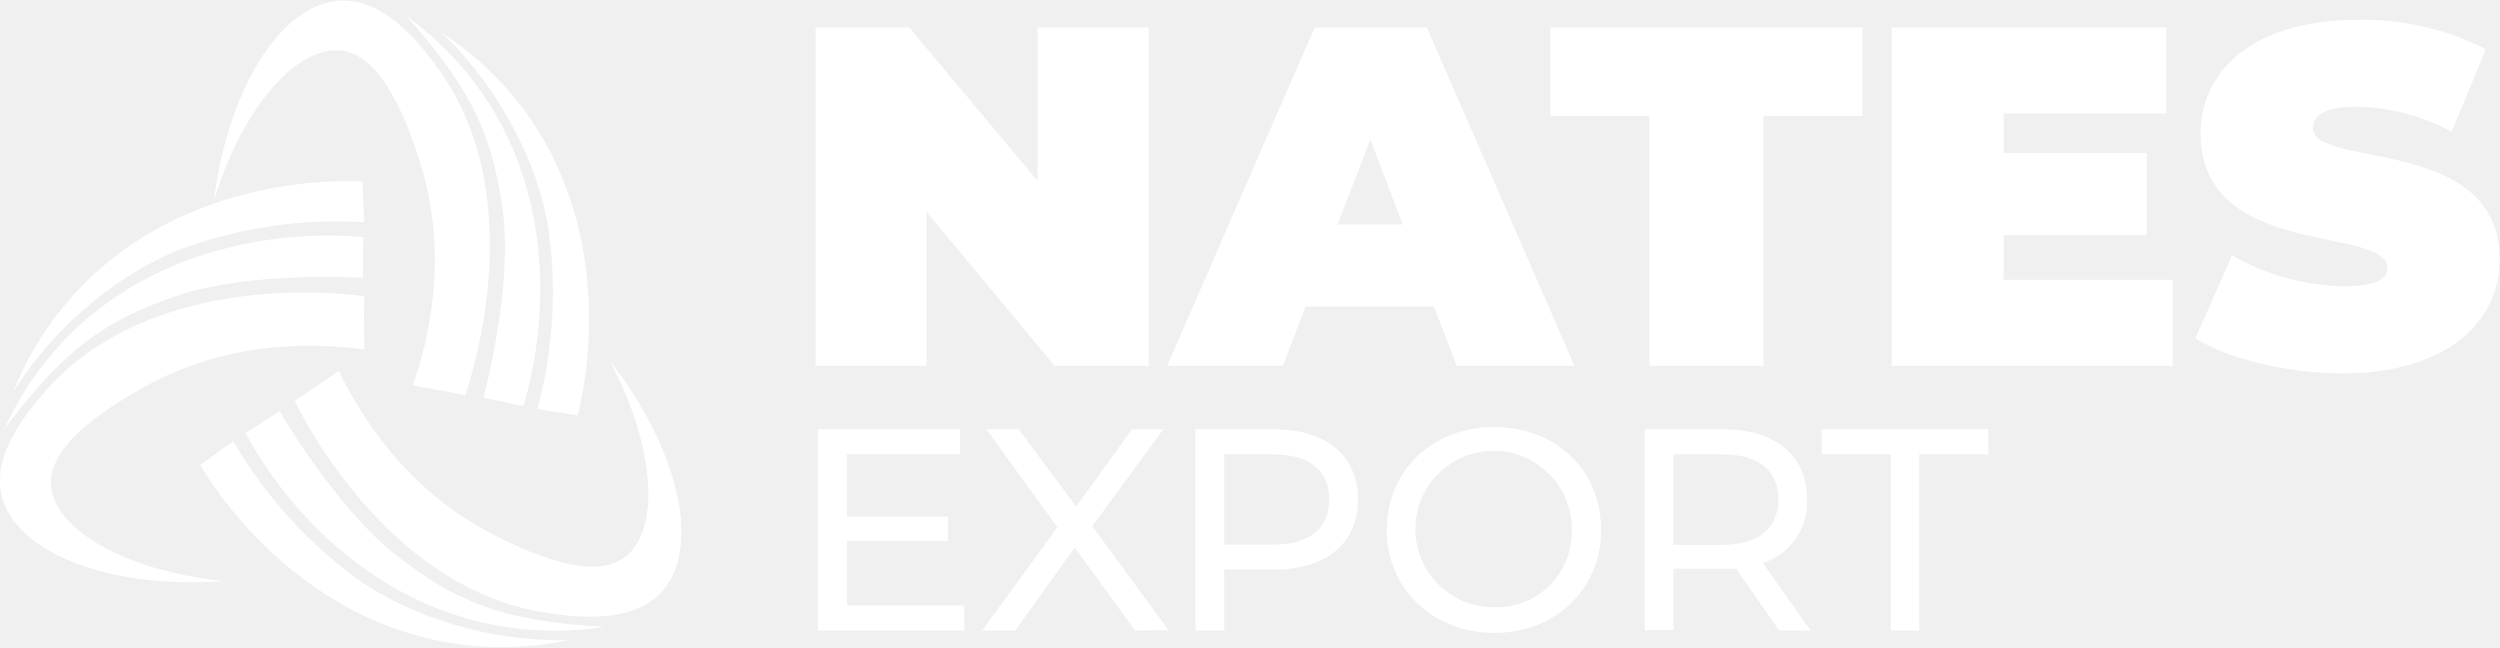
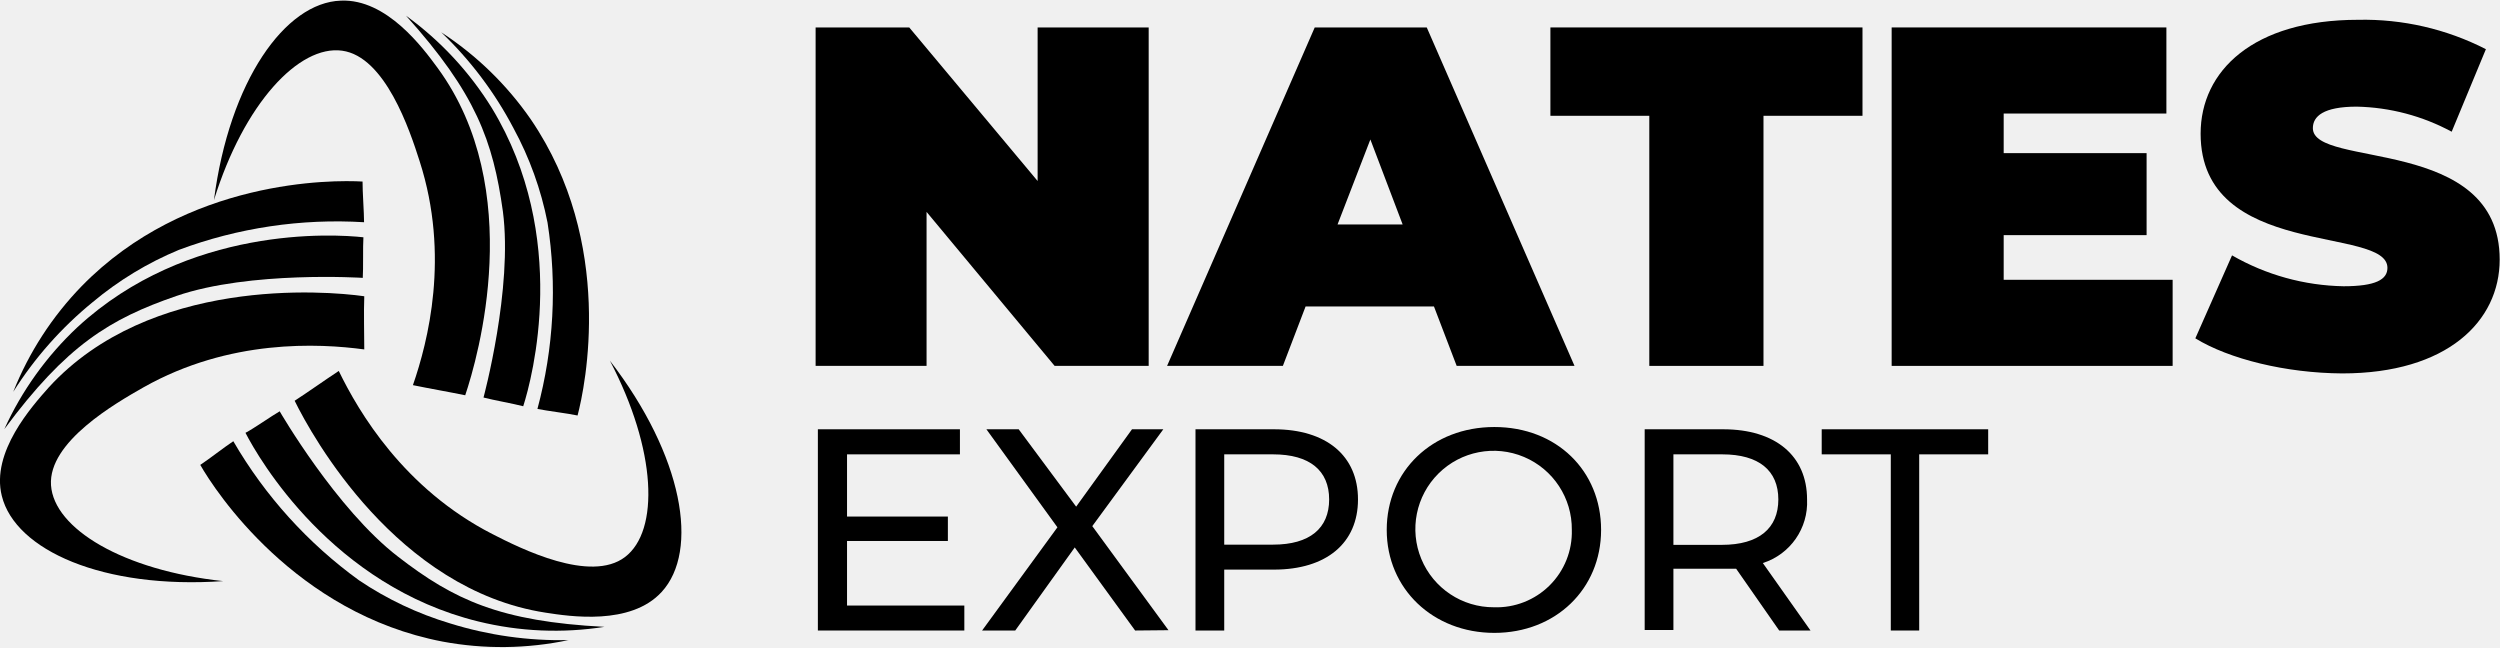
<svg xmlns="http://www.w3.org/2000/svg" viewBox="0 0 232.31 60.13">
  <defs>
    <style>.cls-1{fill:#fff;}</style>
  </defs>
  <g id="Capa_2" data-name="Capa 2">
    <g id="Capa_1-2" data-name="Capa 1">
-       <path class="cls-1" d="M20.74,54c-9.32-1-15.73-4.88-16-8.91s6-7.62,8.6-9.1c8-4.51,16.27-4.09,20.51-3.52,0-1.53-.06-3.41,0-4.94C30.16,27,13.94,25.72,4.53,36,3,37.73-.86,42,.17,46.09,1.42,51.12,9.57,54.77,20.74,54Z" />
-       <path class="cls-1" d="M.4,39.88c5.78-7.8,9.81-10.25,16-12.38,6.84-2.35,17.31-1.68,17.31-1.68.06-.89,0-2.88.06-3.77-2.76-.31-16.31-1.11-26.57,8.35A30,30,0,0,0,.4,39.88Z" />
-       <path class="cls-1" d="M1.23,36.41a34.63,34.63,0,0,1,7.39-8.34,30.91,30.91,0,0,1,8-4.85,41.91,41.91,0,0,1,17.21-2.57h0c0-.9-.15-2.88-.14-3.78-2.77-.16-16.35-.26-26.1,9.72A30.06,30.06,0,0,0,1.23,36.41Z" />
-       <path class="cls-1" d="M56.67,33.51c4.36,8.31,4.62,15.81,1.41,18.25S48.43,51,45.74,49.62c-8.2-4.21-12.39-11.3-14.26-15.15-1.28.84-2.82,1.94-4.1,2.77C29,40.55,36.89,54.8,50.69,56.93c2.25.35,7.91,1.22,10.79-1.92C65,51.19,63.51,42.38,56.67,33.51Z" />
-       <path class="cls-1" d="M56.17,58.25c-9.69-.5-14-2.51-19.18-6.52-5.74-4.41-11-13.51-11-13.51-.78.45-2.41,1.6-3.18,2,1.27,2.47,8.09,14.21,21.64,17.53A29.79,29.79,0,0,0,56.17,58.25Z" />
-       <path class="cls-1" d="M52.83,59.48a34.5,34.5,0,0,1-11-1.55,31.17,31.17,0,0,1-8.46-4A42,42,0,0,1,21.68,41h0c-.75.49-2.32,1.71-3.07,2.2C20,45.64,27.43,57,41.13,59.62A30,30,0,0,0,52.83,59.48Z" />
-       <path class="cls-1" d="M19.88,18.6c2.79-9,7.91-14.44,11.91-13.89S38.07,12.07,39,15c2.82,8.77.77,16.75-.63,20.79,1.5.31,3.36.63,4.86.94,1.18-3.5,5.69-19.14-2.56-30.41-1.35-1.84-4.73-6.45-9-6.26C26.51.23,21.32,7.5,19.88,18.6Z" />
-       <path class="cls-1" d="M37.73,1.46c6.49,7.21,8.09,11.65,9,18.18.94,7.17-1.8,17.3-1.8,17.3.86.23,2.83.58,3.69.81.85-2.65,4.33-15.77-2.91-27.7A30.21,30.21,0,0,0,37.73,1.46Z" />
-       <path class="cls-1" d="M41,3a34.39,34.39,0,0,1,6.71,8.9,30.83,30.83,0,0,1,3.17,8.79A41.86,41.86,0,0,1,49.94,38h0c.88.18,2.86.42,3.73.61.71-2.69,3.5-16-4.34-27.51A30.13,30.13,0,0,0,41,3Z" />
-       <path class="cls-1" d="M106.74,2.55V34H98L86.1,19.69V34H75.79V2.55h8.7L96.42,16.82V2.55Z" />
-       <path class="cls-1" d="M133.25,28.48H121.32L119.21,34H108.45L122.17,2.55h10.41L146.31,34H135.36Zm-2.91-7.62-3-7.9-3.05,7.9Z" />
-       <path class="cls-1" d="M153.26,10.76h-9.19V2.55h29v8.21h-9.2V34H153.26Z" />
-       <path class="cls-1" d="M201.89,26v8H175.78V2.55h25.53v8H186.19v3.68h13.28v7.62H186.19V26Z" />
-       <path class="cls-1" d="M204,31.44l3.41-7.71a21.54,21.54,0,0,0,10.36,2.87c3,0,4.08-.63,4.08-1.71,0-3.94-17.36-.76-17.36-12.47,0-5.83,4.89-10.58,14.63-10.58A24.91,24.91,0,0,1,231,4.57l-3.18,7.67A19.41,19.41,0,0,0,219,9.91c-3.1,0-4.08.9-4.08,2,0,3.77,17.36.63,17.36,12.21,0,5.74-4.89,10.58-14.63,10.58C212.43,34.67,207.14,33.37,204,31.44Z" />
-       <path class="cls-1" d="M89.61,56.27v2.32H76V39.89h13.2v2.33H78.71V48h9.37v2.27H78.71v6Z" />
-       <path class="cls-1" d="M105.48,58.59l-5.61-7.72-5.53,7.72H91.26l7-9.59-6.6-9.11h3L100,47.08l5.19-7.19h2.91l-6.6,9,7.08,9.67Z" />
-       <path class="cls-1" d="M126.19,46.41c0,4.06-2.94,6.52-7.81,6.52h-4.62v5.66h-2.67V39.89h7.29C123.25,39.89,126.19,42.35,126.19,46.41Zm-2.68,0c0-2.67-1.79-4.19-5.21-4.19h-4.54v8.39h4.54C121.72,50.61,123.51,49.08,123.51,46.41Z" />
-       <path class="cls-1" d="M128.86,49.24c0-5.47,4.22-9.56,10-9.56s9.92,4.06,9.92,9.56-4.23,9.57-9.92,9.57S128.86,54.72,128.86,49.24Zm17.2,0a7.27,7.27,0,1,0-7.24,7.19A7,7,0,0,0,146.06,49.24Z" />
-       <path class="cls-1" d="M165.33,58.59l-4-5.74c-.37,0-.77,0-1.17,0H155.5v5.69h-2.67V39.89h7.29c4.86,0,7.8,2.46,7.8,6.52a5.91,5.91,0,0,1-4.11,5.91l4.43,6.27Zm-.08-12.18c0-2.67-1.79-4.19-5.21-4.19H155.5v8.41H160C163.46,50.63,165.25,49.08,165.25,46.41Z" />
-       <path class="cls-1" d="M175.7,42.22h-6.42V39.89h15.47v2.33h-6.41V58.59H175.7Z" />
+       <path className="cls-1" d="M20.74,54c-9.32-1-15.73-4.88-16-8.91s6-7.62,8.6-9.1c8-4.51,16.27-4.09,20.51-3.52,0-1.53-.06-3.41,0-4.94C30.16,27,13.94,25.72,4.53,36,3,37.73-.86,42,.17,46.09,1.42,51.12,9.57,54.77,20.74,54Z" />
+       <path className="cls-1" d="M.4,39.88c5.78-7.8,9.81-10.25,16-12.38,6.84-2.35,17.31-1.68,17.31-1.68.06-.89,0-2.88.06-3.77-2.76-.31-16.31-1.11-26.57,8.35A30,30,0,0,0,.4,39.88Z" />
+       <path className="cls-1" d="M1.23,36.41a34.63,34.63,0,0,1,7.39-8.34,30.91,30.91,0,0,1,8-4.85,41.91,41.91,0,0,1,17.21-2.57h0c0-.9-.15-2.88-.14-3.78-2.77-.16-16.35-.26-26.1,9.72A30.06,30.06,0,0,0,1.23,36.41Z" />
+       <path className="cls-1" d="M56.67,33.51c4.36,8.31,4.62,15.81,1.41,18.25S48.43,51,45.74,49.62c-8.2-4.21-12.39-11.3-14.26-15.15-1.28.84-2.82,1.94-4.1,2.77C29,40.55,36.89,54.8,50.69,56.93c2.25.35,7.91,1.22,10.79-1.92C65,51.19,63.51,42.38,56.67,33.51Z" />
+       <path className="cls-1" d="M56.17,58.25c-9.69-.5-14-2.51-19.18-6.52-5.74-4.41-11-13.51-11-13.51-.78.45-2.41,1.6-3.18,2,1.27,2.47,8.09,14.21,21.64,17.53A29.79,29.79,0,0,0,56.17,58.25Z" />
+       <path className="cls-1" d="M52.83,59.48a34.5,34.5,0,0,1-11-1.55,31.17,31.17,0,0,1-8.46-4A42,42,0,0,1,21.68,41h0c-.75.49-2.32,1.71-3.07,2.2C20,45.64,27.43,57,41.13,59.62A30,30,0,0,0,52.83,59.48Z" />
+       <path className="cls-1" d="M19.88,18.6c2.79-9,7.91-14.44,11.91-13.89S38.07,12.07,39,15c2.82,8.77.77,16.75-.63,20.79,1.5.31,3.36.63,4.86.94,1.18-3.5,5.69-19.14-2.56-30.41-1.35-1.84-4.73-6.45-9-6.26C26.51.23,21.32,7.5,19.88,18.6Z" />
+       <path className="cls-1" d="M37.73,1.46c6.49,7.21,8.09,11.65,9,18.18.94,7.17-1.8,17.3-1.8,17.3.86.23,2.83.58,3.69.81.85-2.65,4.33-15.77-2.91-27.7A30.21,30.21,0,0,0,37.73,1.46Z" />
+       <path className="cls-1" d="M41,3a34.39,34.39,0,0,1,6.71,8.9,30.83,30.83,0,0,1,3.17,8.79A41.86,41.86,0,0,1,49.94,38h0c.88.18,2.86.42,3.73.61.71-2.69,3.5-16-4.34-27.51A30.13,30.13,0,0,0,41,3Z" />
+       <path className="cls-1" d="M106.74,2.55V34H98L86.1,19.69V34H75.79V2.55h8.7L96.42,16.82V2.55Z" />
+       <path className="cls-1" d="M133.25,28.48H121.32L119.21,34H108.45L122.17,2.55h10.41L146.31,34H135.36Zm-2.91-7.62-3-7.9-3.05,7.9Z" />
+       <path className="cls-1" d="M153.26,10.76h-9.19V2.55h29v8.21h-9.2V34H153.26Z" />
+       <path className="cls-1" d="M201.89,26v8H175.78V2.55h25.53v8H186.19v3.68h13.28v7.62H186.19V26Z" />
+       <path className="cls-1" d="M204,31.44l3.41-7.71a21.54,21.54,0,0,0,10.36,2.87c3,0,4.08-.63,4.08-1.71,0-3.94-17.36-.76-17.36-12.47,0-5.83,4.89-10.58,14.63-10.58A24.91,24.91,0,0,1,231,4.57l-3.18,7.67A19.41,19.41,0,0,0,219,9.91c-3.1,0-4.08.9-4.08,2,0,3.77,17.36.63,17.36,12.21,0,5.74-4.89,10.58-14.63,10.58C212.43,34.67,207.14,33.37,204,31.44Z" />
+       <path className="cls-1" d="M89.61,56.27v2.32H76V39.89h13.2v2.33H78.71V48h9.37v2.27H78.71v6Z" />
+       <path className="cls-1" d="M105.48,58.59l-5.61-7.72-5.53,7.72H91.26l7-9.59-6.6-9.11h3L100,47.08l5.19-7.19h2.91l-6.6,9,7.08,9.67Z" />
+       <path className="cls-1" d="M126.19,46.41c0,4.06-2.94,6.52-7.81,6.52h-4.62v5.66h-2.67V39.89h7.29C123.25,39.89,126.19,42.35,126.19,46.41Zm-2.68,0c0-2.67-1.79-4.19-5.21-4.19h-4.54v8.39h4.54C121.72,50.61,123.51,49.08,123.51,46.41Z" />
+       <path className="cls-1" d="M128.86,49.24c0-5.47,4.22-9.56,10-9.56s9.92,4.06,9.92,9.56-4.23,9.57-9.92,9.57S128.86,54.72,128.86,49.24Zm17.2,0a7.27,7.27,0,1,0-7.24,7.19A7,7,0,0,0,146.06,49.24Z" />
+       <path className="cls-1" d="M165.33,58.59l-4-5.74c-.37,0-.77,0-1.17,0H155.5v5.69h-2.67V39.89h7.29c4.86,0,7.8,2.46,7.8,6.52a5.91,5.91,0,0,1-4.11,5.91l4.43,6.27Zm-.08-12.18c0-2.67-1.79-4.19-5.21-4.19H155.5v8.41H160C163.46,50.63,165.25,49.08,165.25,46.41Z" />
+       <path className="cls-1" d="M175.7,42.22h-6.42V39.89h15.47v2.33h-6.41V58.59H175.7Z" />
    </g>
  </g>
</svg>
